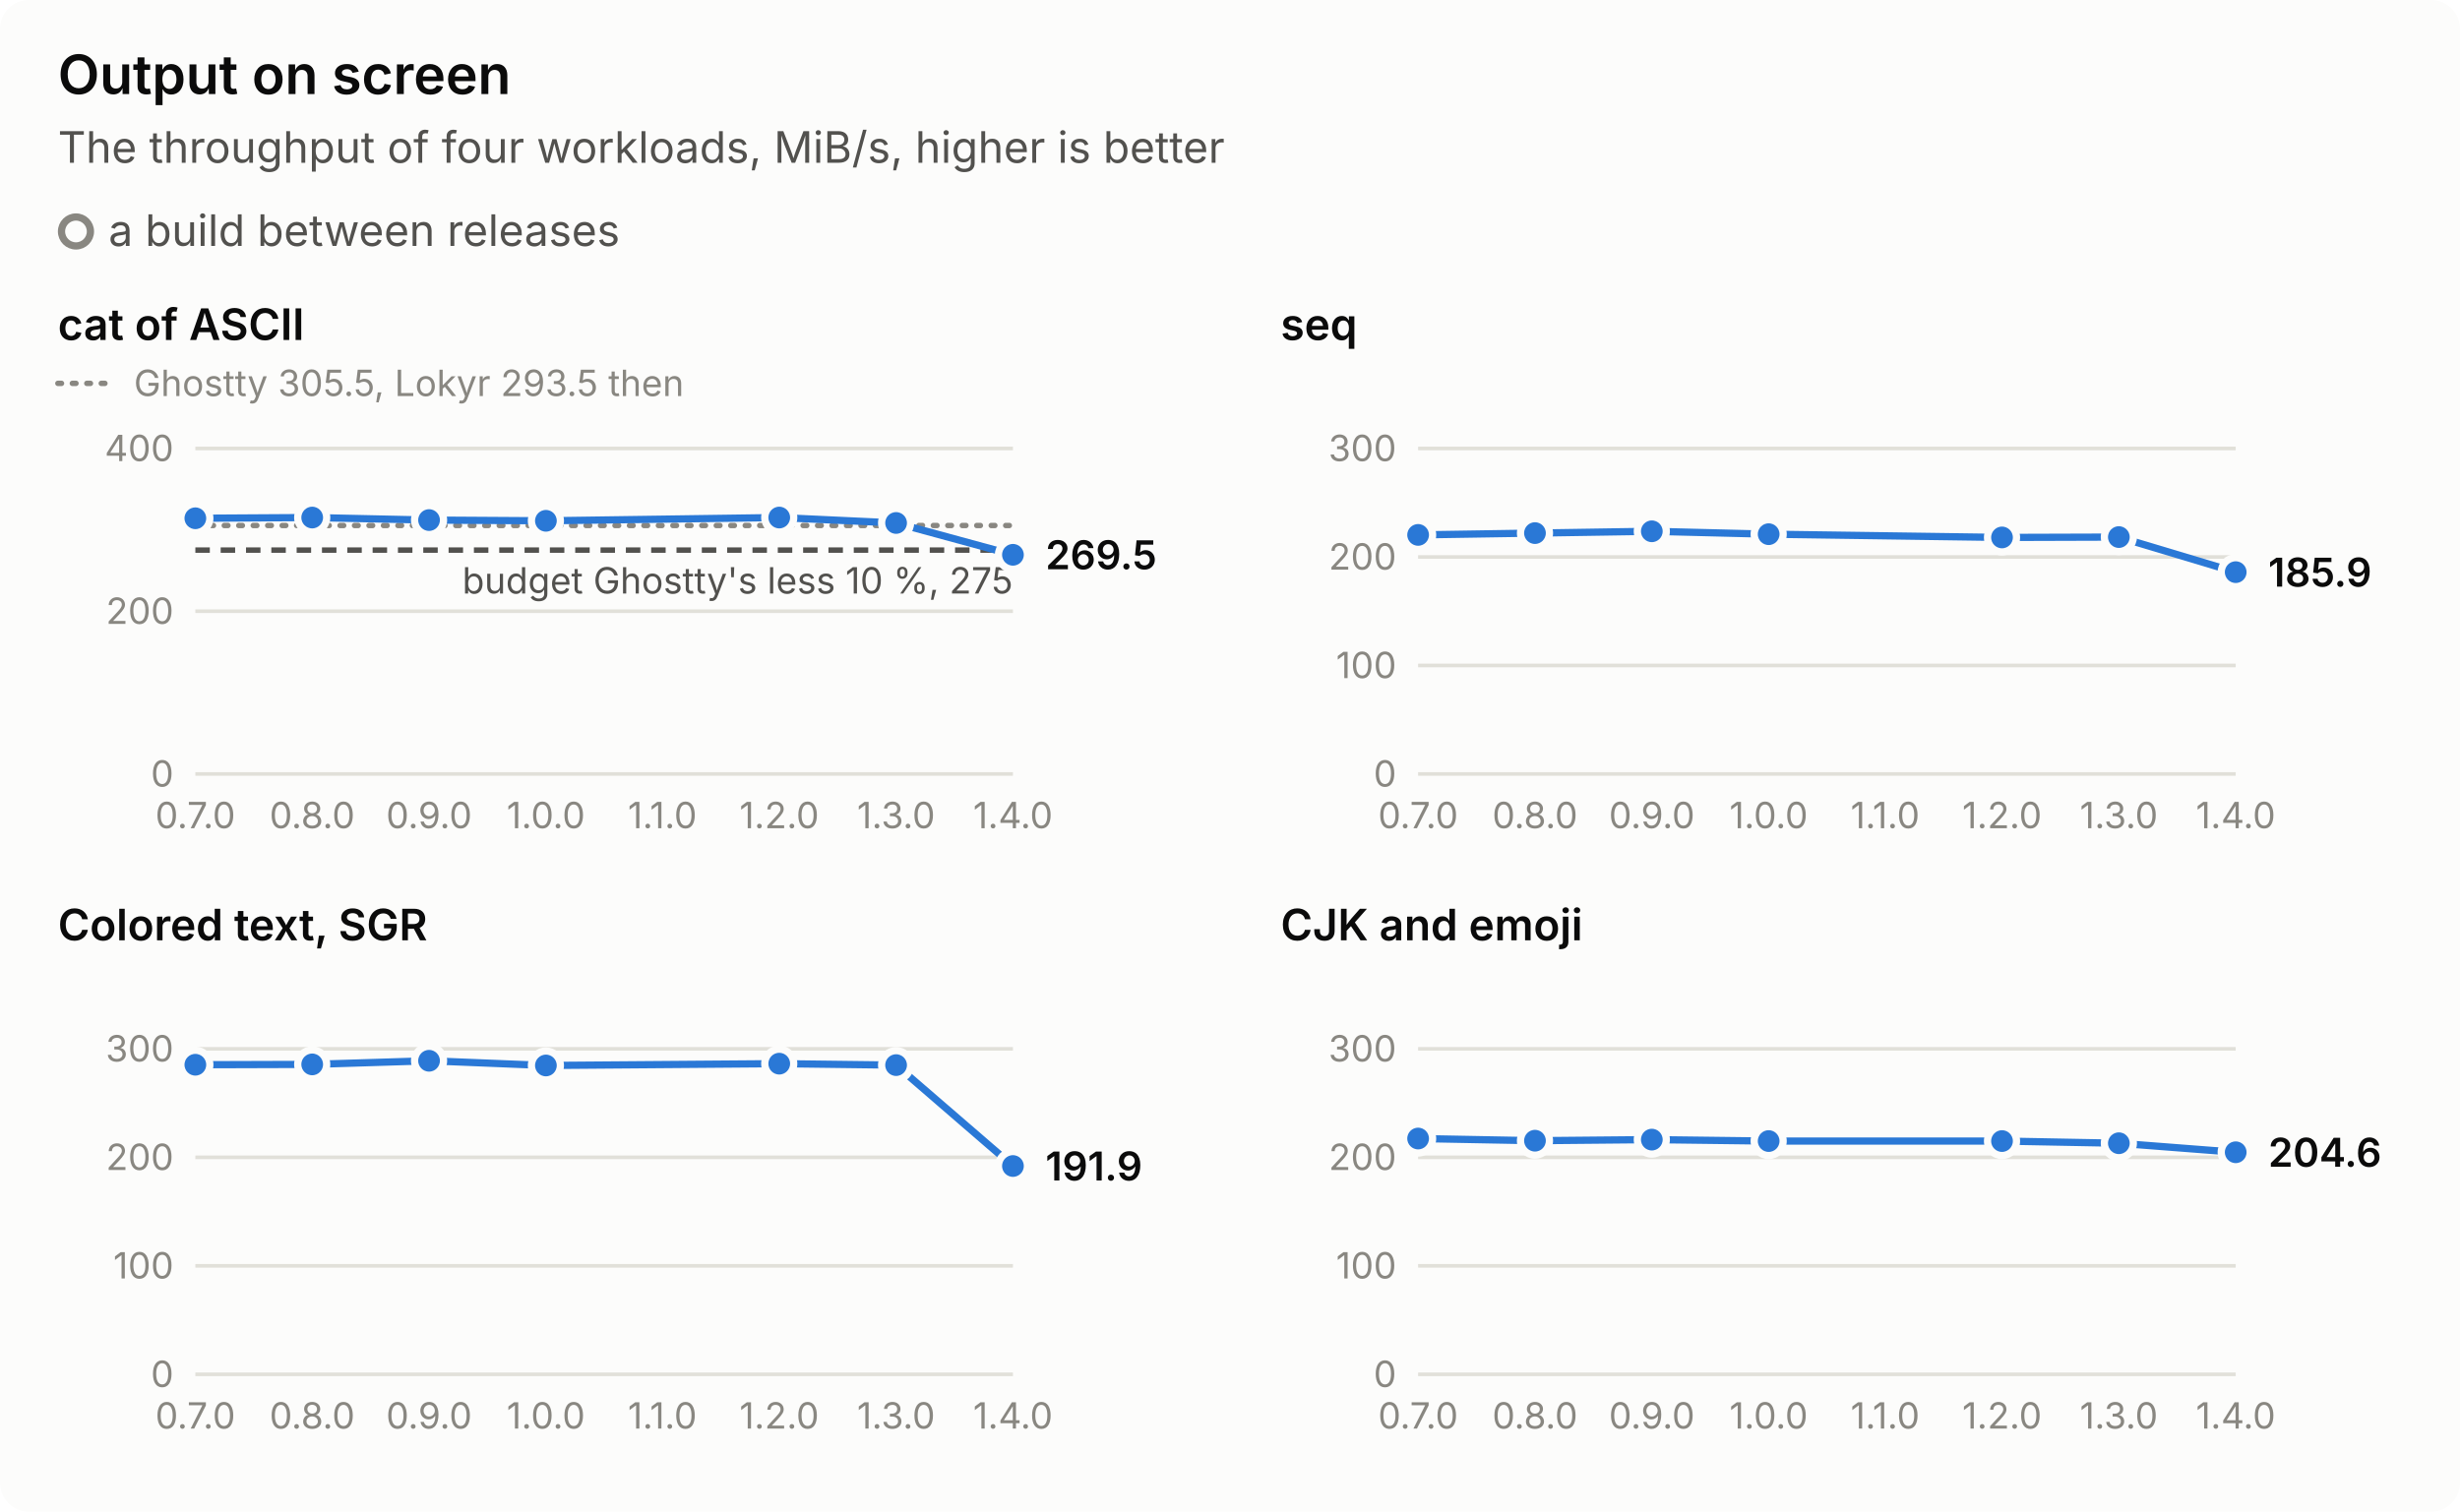
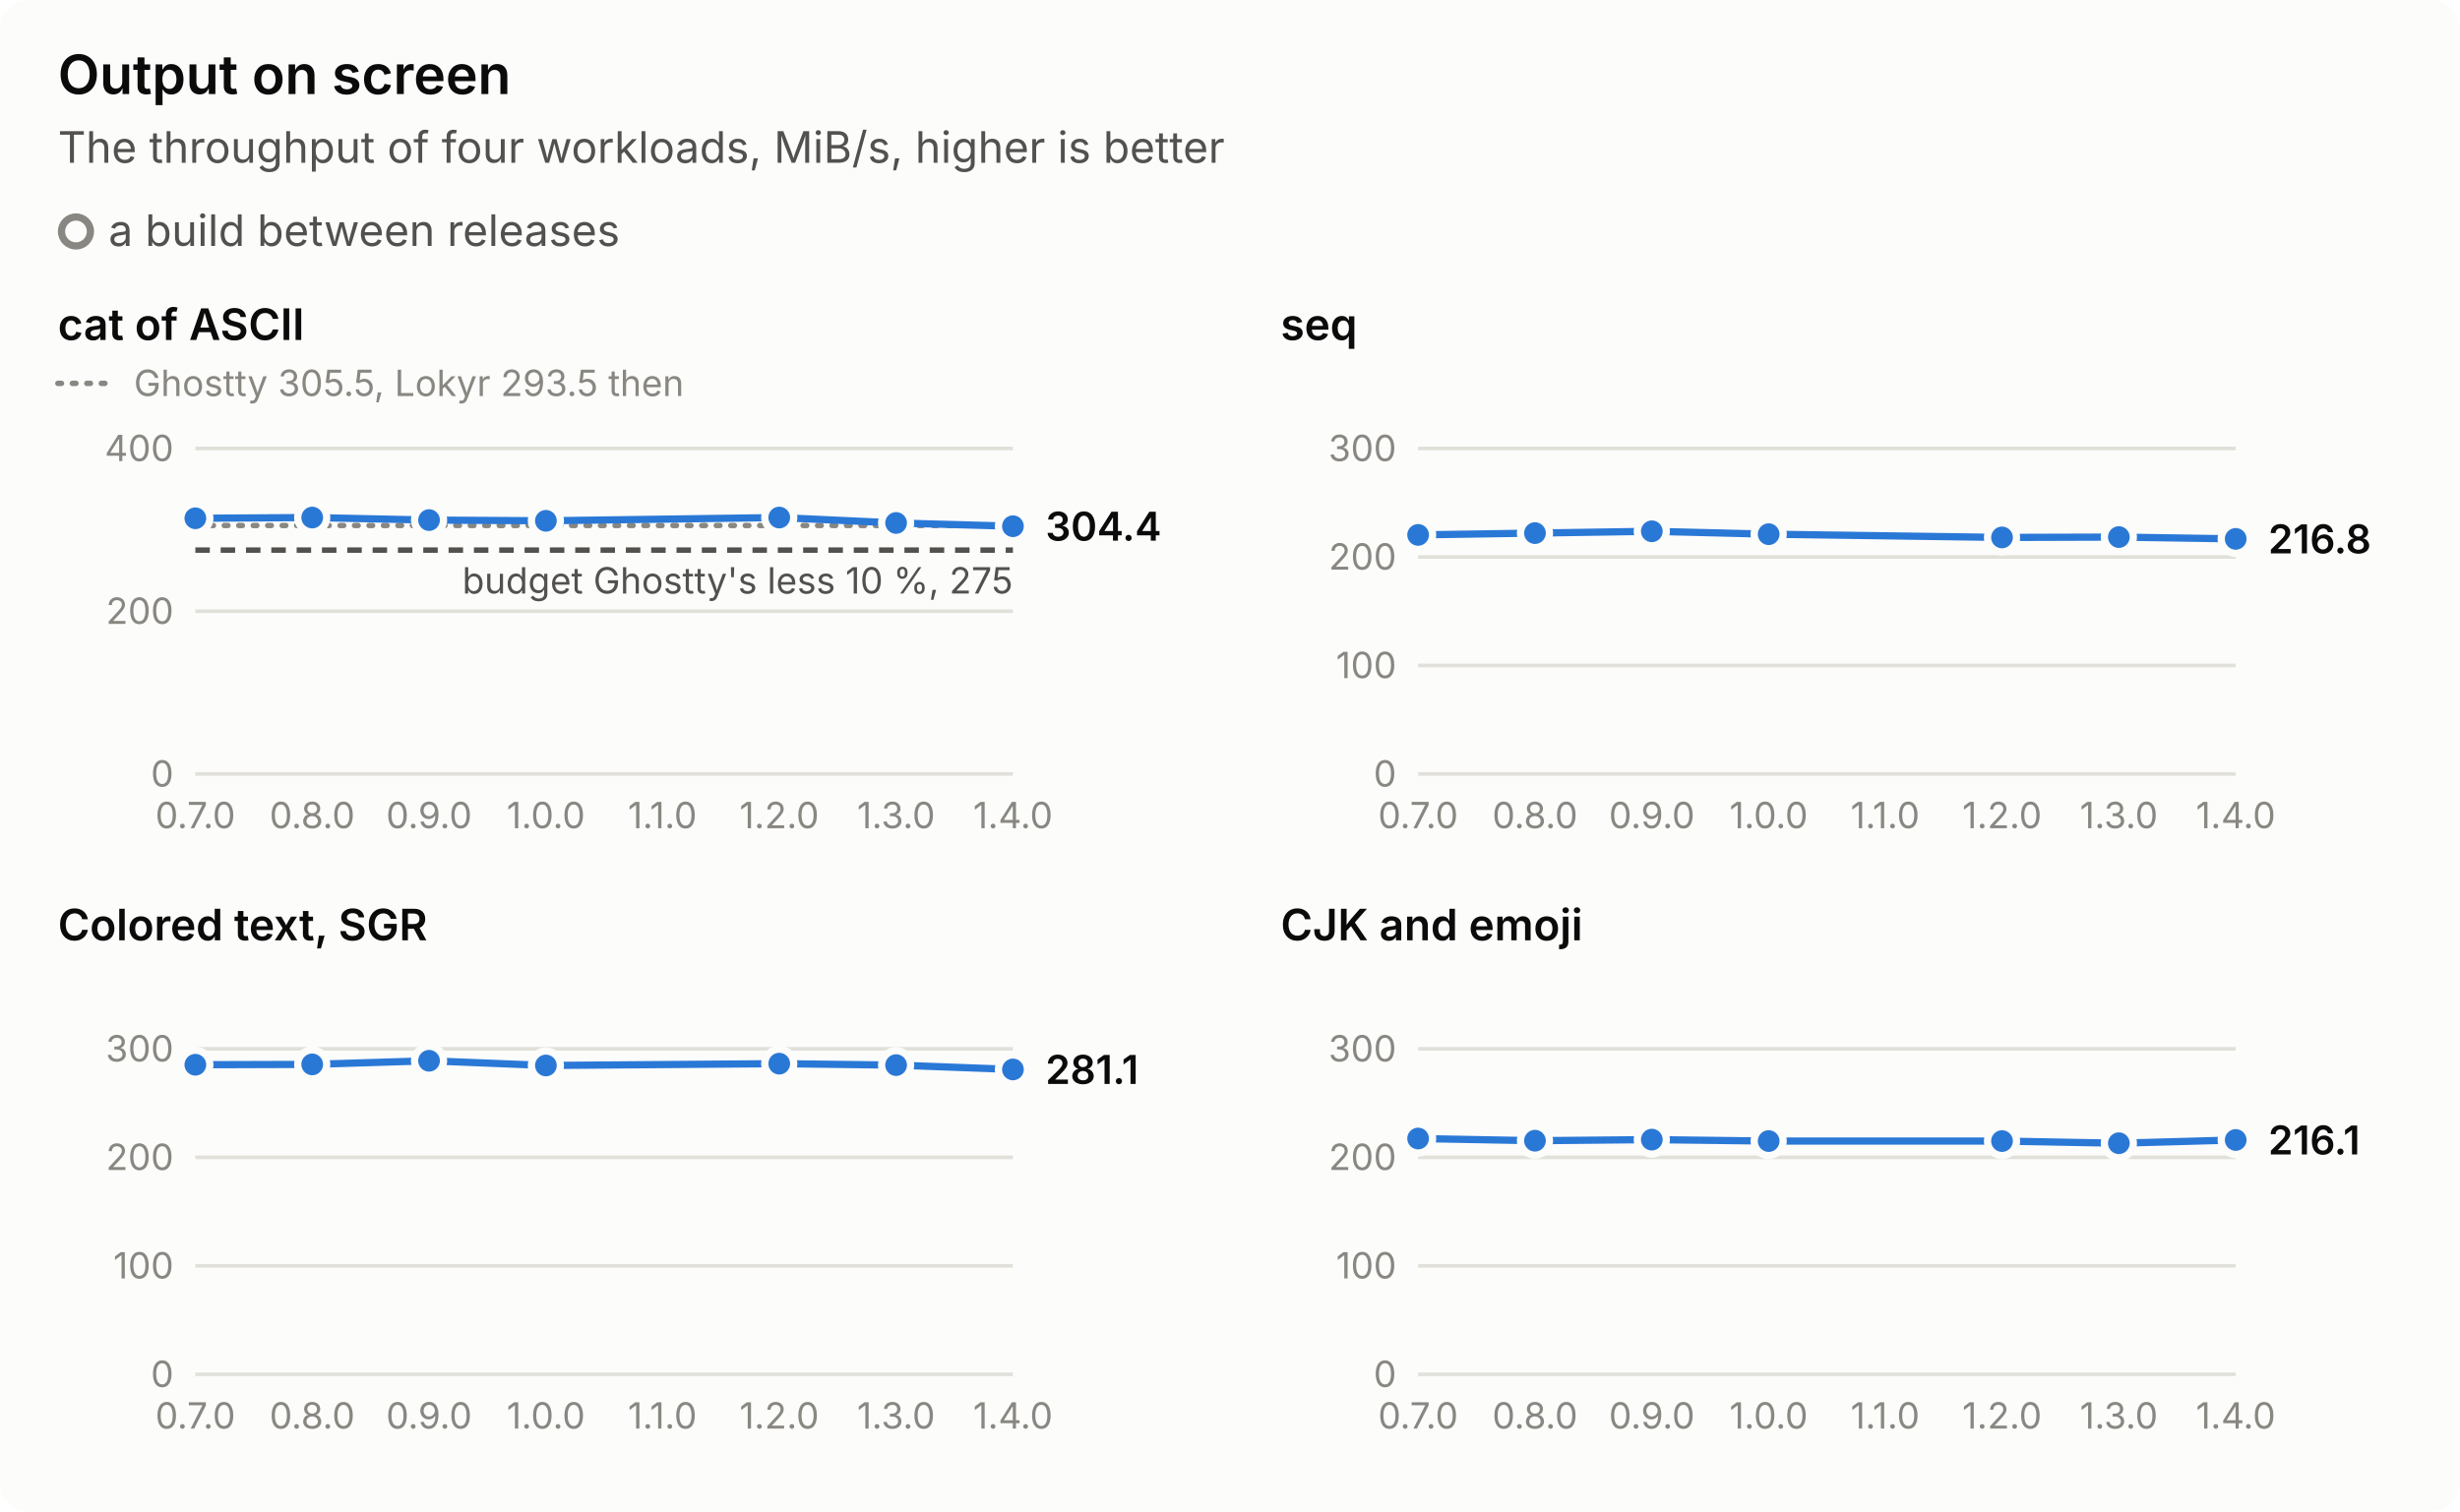
<svg xmlns="http://www.w3.org/2000/svg" class="chart" data-chart="trends" width="680" height="418" viewBox="0 0 680 418" role="img" aria-label="Output on screen">
  <style>
  .chart .surface { fill: #fcfcfb; }
  .chart .primary { fill: #0b0b0b; }
  .chart .secondary { fill: #52514e; }
  .chart .muted { fill: #898781; }
  .chart .grid { stroke: #e1e0d9; }
  .chart .base { stroke: #c3c2b7; }
  .chart .accent { fill: #2a78d6; }
  .chart .context { fill: #898781; }
  .chart .accent-line { stroke: #2a78d6; }
  .chart .context-line { stroke: #898781; }
  .chart .second { fill: #eb6834; }
  .chart .second-line { stroke: #eb6834; }
  .chart .ring { stroke: #fcfcfb; }
  .chart .budget { stroke: #52514e; }
  .chart .column.on { fill: #2a78d6; fill-opacity: 0.08; }
  .chart text { font-family: system-ui, -apple-system, "Segoe UI", sans-serif; }
  .chart .tick { font-variant-numeric: tabular-nums; }
  .chart .column { fill: transparent; }
  .chart.hide-0 .s0, .chart.hide-1 .s1 { display: none; }
  .chart.hide-0 .legend-item[data-series="0"], .chart.hide-1 .legend-item[data-series="1"] { opacity: 0.4; }
  @media (prefers-color-scheme: dark) {
    .chart .surface { fill: #1a1a19; }
    .chart .primary { fill: #f0efec; }
    .chart .secondary { fill: #c3c2b7; }
    .chart .muted { fill: #898781; }
    .chart .grid { stroke: #2c2c2a; }
    .chart .base { stroke: #383835; }
    .chart .accent { fill: #3987e5; }
    .chart .context { fill: #6f6e69; }
    .chart .accent-line { stroke: #3987e5; }
    .chart .context-line { stroke: #6f6e69; }
    .chart .second { fill: #d95926; }
    .chart .second-line { stroke: #d95926; }
    .chart .ring { stroke: #1a1a19; }
    .chart .budget { stroke: #c3c2b7; }
    .chart .column.on { fill: #3987e5; fill-opacity: 0.16; }
  }
  .chart.dark .surface { fill: #1a1a19; }
  .chart.dark .primary { fill: #f0efec; }
  .chart.dark .secondary { fill: #c3c2b7; }
  .chart.dark .muted { fill: #898781; }
  .chart.dark .grid { stroke: #2c2c2a; }
  .chart.dark .base { stroke: #383835; }
  .chart.dark .accent { fill: #3987e5; }
  .chart.dark .context { fill: #6f6e69; }
  .chart.dark .accent-line { stroke: #3987e5; }
  .chart.dark .context-line { stroke: #6f6e69; }
  .chart.dark .second { fill: #d95926; }
  .chart.dark .second-line { stroke: #d95926; }
  .chart.dark .ring { stroke: #1a1a19; }
  .chart.dark .budget { stroke: #c3c2b7; }
  .chart.dark .column.on { fill: #3987e5; fill-opacity: 0.16; }
</style>
  <rect class="surface" width="680" height="418" rx="8" />
  <text class="primary" x="16" y="26" font-size="15" font-weight="600">Output on screen</text>
  <text class="secondary" x="16" y="45" font-size="12">The throughput of four workloads, MiB/s, higher is better</text>
  <circle class="surface context-line" cx="21" cy="64" r="4" stroke-width="2" />
  <text class="secondary" x="30" y="68" font-size="12">a build between releases</text>
  <g class="panel" data-title="cat of ASCII" data-unit="MiB/s" data-digits="1" data-budget="275" data-better="higher">
    <text class="primary" x="16.0" y="94" font-size="12" font-weight="600">cat of ASCII</text>
    <line class="grid" x1="54.0" y1="214.0" x2="280.0" y2="214.0" stroke-width="1" />
    <text class="muted tick" x="48.0" y="217.5" font-size="10" text-anchor="end">0</text>
    <line class="grid" x1="54.0" y1="169.0" x2="280.0" y2="169.0" stroke-width="1" />
    <text class="muted tick" x="48.0" y="172.5" font-size="10" text-anchor="end">200</text>
    <line class="grid" x1="54.0" y1="124.0" x2="280.0" y2="124.0" stroke-width="1" />
    <text class="muted tick" x="48.0" y="127.5" font-size="10" text-anchor="end">400</text>
    <text class="muted" x="54.0" y="229.0" font-size="10" text-anchor="middle">0.7.0</text>
    <text class="muted" x="86.3" y="229.0" font-size="10" text-anchor="middle">0.8.0</text>
    <text class="muted" x="118.6" y="229.0" font-size="10" text-anchor="middle">0.9.0</text>
    <text class="muted" x="150.9" y="229.0" font-size="10" text-anchor="middle">1.0.0</text>
    <text class="muted" x="183.1" y="229.0" font-size="10" text-anchor="middle">1.1.0</text>
    <text class="muted" x="215.4" y="229.0" font-size="10" text-anchor="middle">1.2.0</text>
    <text class="muted" x="247.7" y="229.0" font-size="10" text-anchor="middle">1.3.0</text>
    <text class="muted" x="280.0" y="229.0" font-size="10" text-anchor="middle">1.4.0</text>
    <rect class="column" x="44.0" y="118.0" width="26.1" height="116" data-release="0.7.0" data-index="0" data-report="ab-F3-77.md" />
    <rect class="column" x="70.1" y="118.0" width="32.3" height="116" data-release="0.8.0" data-index="1" data-report="ab-F4-25.md" />
    <rect class="column" x="102.4" y="118.0" width="32.3" height="116" data-release="0.9.0" data-index="2" data-report="ab-F4-42.md" />
    <rect class="column" x="134.7" y="118.0" width="32.3" height="116" data-release="1.0.0" data-index="3" data-report="ab-F3-85.md" />
    <rect class="column" x="167.0" y="118.0" width="32.3" height="116" data-release="1.1.0" data-index="4" data-report="ab-F3b-20.md" />
    <rect class="column" x="199.3" y="118.0" width="32.3" height="116" data-release="1.2.0" data-index="5" data-report="ab-F3b-29.md" />
    <rect class="column" x="231.6" y="118.0" width="32.3" height="116" data-release="1.3.0" data-index="6" data-report="ab-F5a-17.md" />
    <rect class="column" x="263.9" y="118.0" width="26.1" height="116" data-release="1.4.0" data-index="7" data-report="ab-F5a-78.md" />
    <line class="budget" x1="54.0" y1="152.1" x2="280.0" y2="152.1" stroke-width="1.5" stroke-dasharray="4 3" />
    <text class="secondary" x="280.0" y="164.1" font-size="10" text-anchor="end">budget Ghostty's less 10 %, 275</text>
    <line class="context-line s0" x1="54.0" y1="145.3" x2="280.0" y2="145.3" stroke-width="1.5" stroke-dasharray="1 3" stroke-linecap="round" />
    <line class="context-line" x1="16.0" y1="106.0" x2="31.0" y2="106.0" stroke-width="1.5" stroke-dasharray="1 3" stroke-linecap="round" />
    <text class="muted" x="37.0" y="109.5" font-size="10">Ghostty 305.5, Lokyr 293.5 then</text>
    <line class="accent-line s0" x1="54.0" y1="143.3" x2="86.3" y2="143.1" stroke-width="2" stroke-linecap="round" />
    <line class="accent-line s0" x1="86.3" y1="143.1" x2="118.6" y2="143.8" stroke-width="2" stroke-linecap="round" />
    <line class="accent-line s0" x1="118.6" y1="143.8" x2="150.9" y2="144.0" stroke-width="2" stroke-linecap="round" />
    <line class="accent-line s0" x1="150.9" y1="144.0" x2="215.4" y2="143.1" stroke-width="2" stroke-linecap="round" />
    <line class="accent-line s0" x1="215.4" y1="143.1" x2="247.7" y2="144.6" stroke-width="2" stroke-linecap="round" />
-     <line class="accent-line s0" x1="247.7" y1="144.6" x2="280.0" y2="153.4" stroke-width="2" stroke-linecap="round" />
+     <line class="accent-line s0" x1="247.7" y1="144.6" x2="280.0" y2="145.5" stroke-width="2" stroke-linecap="round" />
    <circle class="accent ring s0" cx="54.0" cy="143.3" r="4" stroke-width="2" data-release="0.7.0" data-series="0" data-value="314.3" />
    <circle class="accent ring s0" cx="86.3" cy="143.1" r="4" stroke-width="2" data-release="0.8.0" data-series="0" data-value="315" />
    <circle class="accent ring s0" cx="118.6" cy="143.8" r="4" stroke-width="2" data-release="0.9.0" data-series="0" data-value="311.9" />
    <circle class="accent ring s0" cx="150.9" cy="144.0" r="4" stroke-width="2" data-release="1.0.0" data-series="0" data-value="310.9" />
    <circle class="accent ring s0" cx="215.4" cy="143.1" r="4" stroke-width="2" data-release="1.2.0" data-series="0" data-value="314.9" />
    <circle class="accent ring s0" cx="247.7" cy="144.6" r="4" stroke-width="2" data-release="1.3.0" data-series="0" data-value="308.6" />
-     <circle class="accent ring s0" cx="280.0" cy="153.4" r="4" stroke-width="2" data-release="1.4.0" data-series="0" data-value="269.5" />
-     <text class="primary tick s0" x="289.0" y="157.4" font-size="11" font-weight="600">269.5</text>
+     <circle class="accent ring s0" cx="280.0" cy="145.5" r="4" stroke-width="2" data-release="1.4.0" data-series="0" data-value="304.4" />
+     <text class="primary tick s0" x="289.0" y="149.5" font-size="11" font-weight="600">304.4</text>
  </g>
  <g class="panel" data-title="seq" data-unit="MiB/s" data-digits="1">
    <text class="primary" x="354.0" y="94" font-size="12" font-weight="600">seq</text>
    <line class="grid" x1="392.0" y1="214.0" x2="618.0" y2="214.0" stroke-width="1" />
    <text class="muted tick" x="386.0" y="217.5" font-size="10" text-anchor="end">0</text>
    <line class="grid" x1="392.0" y1="184.0" x2="618.0" y2="184.0" stroke-width="1" />
    <text class="muted tick" x="386.0" y="187.5" font-size="10" text-anchor="end">100</text>
    <line class="grid" x1="392.0" y1="154.0" x2="618.0" y2="154.0" stroke-width="1" />
    <text class="muted tick" x="386.0" y="157.5" font-size="10" text-anchor="end">200</text>
    <line class="grid" x1="392.0" y1="124.0" x2="618.0" y2="124.0" stroke-width="1" />
    <text class="muted tick" x="386.0" y="127.5" font-size="10" text-anchor="end">300</text>
    <text class="muted" x="392.0" y="229.0" font-size="10" text-anchor="middle">0.7.0</text>
    <text class="muted" x="424.3" y="229.0" font-size="10" text-anchor="middle">0.8.0</text>
    <text class="muted" x="456.6" y="229.0" font-size="10" text-anchor="middle">0.9.0</text>
    <text class="muted" x="488.9" y="229.0" font-size="10" text-anchor="middle">1.0.0</text>
    <text class="muted" x="521.1" y="229.0" font-size="10" text-anchor="middle">1.1.0</text>
    <text class="muted" x="553.4" y="229.0" font-size="10" text-anchor="middle">1.2.0</text>
    <text class="muted" x="585.7" y="229.0" font-size="10" text-anchor="middle">1.3.0</text>
    <text class="muted" x="618.0" y="229.0" font-size="10" text-anchor="middle">1.4.0</text>
    <rect class="column" x="382.0" y="118.0" width="26.1" height="116" data-release="0.7.0" data-index="0" data-report="ab-F3-77.md" />
    <rect class="column" x="408.1" y="118.0" width="32.3" height="116" data-release="0.8.0" data-index="1" data-report="ab-F4-25.md" />
    <rect class="column" x="440.4" y="118.0" width="32.3" height="116" data-release="0.9.0" data-index="2" data-report="ab-F4-42.md" />
    <rect class="column" x="472.7" y="118.0" width="32.3" height="116" data-release="1.0.0" data-index="3" data-report="ab-F3-85.md" />
    <rect class="column" x="505.0" y="118.0" width="32.3" height="116" data-release="1.1.0" data-index="4" data-report="ab-F3b-20.md" />
    <rect class="column" x="537.3" y="118.0" width="32.3" height="116" data-release="1.2.0" data-index="5" data-report="ab-F3b-29.md" />
    <rect class="column" x="569.6" y="118.0" width="32.3" height="116" data-release="1.3.0" data-index="6" data-report="ab-F5a-17.md" />
    <rect class="column" x="601.9" y="118.0" width="26.1" height="116" data-release="1.4.0" data-index="7" data-report="ab-F5a-78.md" />
    <line class="accent-line s0" x1="392.0" y1="147.9" x2="424.3" y2="147.4" stroke-width="2" stroke-linecap="round" />
    <line class="accent-line s0" x1="424.3" y1="147.4" x2="456.6" y2="146.9" stroke-width="2" stroke-linecap="round" />
    <line class="accent-line s0" x1="456.6" y1="146.9" x2="488.9" y2="147.7" stroke-width="2" stroke-linecap="round" />
    <line class="accent-line s0" x1="488.9" y1="147.7" x2="553.4" y2="148.6" stroke-width="2" stroke-linecap="round" />
    <line class="accent-line s0" x1="553.4" y1="148.6" x2="585.7" y2="148.5" stroke-width="2" stroke-linecap="round" />
-     <line class="accent-line s0" x1="585.7" y1="148.5" x2="618.0" y2="158.2" stroke-width="2" stroke-linecap="round" />
+     <line class="accent-line s0" x1="585.7" y1="148.5" x2="618.0" y2="149.0" stroke-width="2" stroke-linecap="round" />
    <circle class="accent ring s0" cx="392.0" cy="147.9" r="4" stroke-width="2" data-release="0.7.0" data-series="0" data-value="220.3" />
    <circle class="accent ring s0" cx="424.3" cy="147.4" r="4" stroke-width="2" data-release="0.8.0" data-series="0" data-value="222.1" />
    <circle class="accent ring s0" cx="456.6" cy="146.9" r="4" stroke-width="2" data-release="0.9.0" data-series="0" data-value="223.8" />
    <circle class="accent ring s0" cx="488.9" cy="147.7" r="4" stroke-width="2" data-release="1.0.0" data-series="0" data-value="220.9" />
    <circle class="accent ring s0" cx="553.4" cy="148.6" r="4" stroke-width="2" data-release="1.2.0" data-series="0" data-value="217.9" />
    <circle class="accent ring s0" cx="585.7" cy="148.5" r="4" stroke-width="2" data-release="1.3.0" data-series="0" data-value="218.3" />
-     <circle class="accent ring s0" cx="618.0" cy="158.2" r="4" stroke-width="2" data-release="1.4.0" data-series="0" data-value="185.9" />
-     <text class="primary tick s0" x="627.0" y="162.2" font-size="11" font-weight="600">185.9</text>
+     <circle class="accent ring s0" cx="618.0" cy="149.0" r="4" stroke-width="2" data-release="1.4.0" data-series="0" data-value="216.8" />
+     <text class="primary tick s0" x="627.0" y="153.0" font-size="11" font-weight="600">216.8</text>
  </g>
  <g class="panel" data-title="Colored text, SGR" data-unit="MiB/s" data-digits="1">
    <text class="primary" x="16.0" y="260" font-size="12" font-weight="600">Colored text, SGR</text>
    <line class="grid" x1="54.0" y1="380.0" x2="280.0" y2="380.0" stroke-width="1" />
    <text class="muted tick" x="48.0" y="383.5" font-size="10" text-anchor="end">0</text>
    <line class="grid" x1="54.0" y1="350.0" x2="280.0" y2="350.0" stroke-width="1" />
    <text class="muted tick" x="48.0" y="353.5" font-size="10" text-anchor="end">100</text>
    <line class="grid" x1="54.0" y1="320.0" x2="280.0" y2="320.0" stroke-width="1" />
    <text class="muted tick" x="48.0" y="323.5" font-size="10" text-anchor="end">200</text>
    <line class="grid" x1="54.0" y1="290.0" x2="280.0" y2="290.0" stroke-width="1" />
    <text class="muted tick" x="48.0" y="293.5" font-size="10" text-anchor="end">300</text>
    <text class="muted" x="54.0" y="395.0" font-size="10" text-anchor="middle">0.7.0</text>
    <text class="muted" x="86.3" y="395.0" font-size="10" text-anchor="middle">0.8.0</text>
    <text class="muted" x="118.6" y="395.0" font-size="10" text-anchor="middle">0.9.0</text>
    <text class="muted" x="150.9" y="395.0" font-size="10" text-anchor="middle">1.0.0</text>
    <text class="muted" x="183.1" y="395.0" font-size="10" text-anchor="middle">1.1.0</text>
    <text class="muted" x="215.4" y="395.0" font-size="10" text-anchor="middle">1.2.0</text>
    <text class="muted" x="247.7" y="395.0" font-size="10" text-anchor="middle">1.3.0</text>
    <text class="muted" x="280.0" y="395.0" font-size="10" text-anchor="middle">1.4.0</text>
    <rect class="column" x="44.0" y="284.0" width="26.1" height="116" data-release="0.7.0" data-index="0" data-report="ab-F3-77.md" />
    <rect class="column" x="70.1" y="284.0" width="32.3" height="116" data-release="0.8.0" data-index="1" data-report="ab-F4-25.md" />
    <rect class="column" x="102.4" y="284.0" width="32.3" height="116" data-release="0.9.0" data-index="2" data-report="ab-F4-42.md" />
    <rect class="column" x="134.7" y="284.0" width="32.3" height="116" data-release="1.0.0" data-index="3" data-report="ab-F3-85.md" />
    <rect class="column" x="167.0" y="284.0" width="32.3" height="116" data-release="1.1.0" data-index="4" data-report="ab-F3b-20.md" />
    <rect class="column" x="199.3" y="284.0" width="32.3" height="116" data-release="1.2.0" data-index="5" data-report="ab-F3b-29.md" />
    <rect class="column" x="231.6" y="284.0" width="32.3" height="116" data-release="1.3.0" data-index="6" data-report="ab-F5a-17.md" />
    <rect class="column" x="263.9" y="284.0" width="26.1" height="116" data-release="1.4.0" data-index="7" data-report="ab-F5a-78.md" />
    <line class="accent-line s0" x1="54.0" y1="294.4" x2="86.3" y2="294.3" stroke-width="2" stroke-linecap="round" />
    <line class="accent-line s0" x1="86.3" y1="294.3" x2="118.6" y2="293.3" stroke-width="2" stroke-linecap="round" />
    <line class="accent-line s0" x1="118.6" y1="293.3" x2="150.9" y2="294.6" stroke-width="2" stroke-linecap="round" />
    <line class="accent-line s0" x1="150.9" y1="294.6" x2="215.4" y2="294.1" stroke-width="2" stroke-linecap="round" />
    <line class="accent-line s0" x1="215.4" y1="294.1" x2="247.7" y2="294.5" stroke-width="2" stroke-linecap="round" />
-     <line class="accent-line s0" x1="247.7" y1="294.5" x2="280.0" y2="322.4" stroke-width="2" stroke-linecap="round" />
+     <line class="accent-line s0" x1="247.7" y1="294.5" x2="280.0" y2="295.7" stroke-width="2" stroke-linecap="round" />
    <circle class="accent ring s0" cx="54.0" cy="294.4" r="4" stroke-width="2" data-release="0.7.0" data-series="0" data-value="285.5" />
    <circle class="accent ring s0" cx="86.3" cy="294.3" r="4" stroke-width="2" data-release="0.8.0" data-series="0" data-value="285.6" />
    <circle class="accent ring s0" cx="118.6" cy="293.3" r="4" stroke-width="2" data-release="0.9.0" data-series="0" data-value="288.9" />
    <circle class="accent ring s0" cx="150.9" cy="294.6" r="4" stroke-width="2" data-release="1.0.0" data-series="0" data-value="284.7" />
    <circle class="accent ring s0" cx="215.4" cy="294.1" r="4" stroke-width="2" data-release="1.2.0" data-series="0" data-value="286.3" />
    <circle class="accent ring s0" cx="247.7" cy="294.5" r="4" stroke-width="2" data-release="1.3.0" data-series="0" data-value="285.15" />
-     <circle class="accent ring s0" cx="280.0" cy="322.4" r="4" stroke-width="2" data-release="1.4.0" data-series="0" data-value="191.9" />
-     <text class="primary tick s0" x="289.0" y="326.4" font-size="11" font-weight="600">191.9</text>
+     <circle class="accent ring s0" cx="280.0" cy="295.7" r="4" stroke-width="2" data-release="1.4.0" data-series="0" data-value="281.1" />
+     <text class="primary tick s0" x="289.0" y="299.7" font-size="11" font-weight="600">281.1</text>
  </g>
  <g class="panel" data-title="CJK and emoji" data-unit="MiB/s" data-digits="1">
    <text class="primary" x="354.0" y="260" font-size="12" font-weight="600">CJK and emoji</text>
    <line class="grid" x1="392.0" y1="380.0" x2="618.0" y2="380.0" stroke-width="1" />
    <text class="muted tick" x="386.0" y="383.5" font-size="10" text-anchor="end">0</text>
    <line class="grid" x1="392.0" y1="350.0" x2="618.0" y2="350.0" stroke-width="1" />
    <text class="muted tick" x="386.0" y="353.5" font-size="10" text-anchor="end">100</text>
    <line class="grid" x1="392.0" y1="320.0" x2="618.0" y2="320.0" stroke-width="1" />
    <text class="muted tick" x="386.0" y="323.5" font-size="10" text-anchor="end">200</text>
    <line class="grid" x1="392.0" y1="290.0" x2="618.0" y2="290.0" stroke-width="1" />
    <text class="muted tick" x="386.0" y="293.5" font-size="10" text-anchor="end">300</text>
    <text class="muted" x="392.0" y="395.0" font-size="10" text-anchor="middle">0.7.0</text>
    <text class="muted" x="424.3" y="395.0" font-size="10" text-anchor="middle">0.8.0</text>
    <text class="muted" x="456.6" y="395.0" font-size="10" text-anchor="middle">0.9.0</text>
    <text class="muted" x="488.9" y="395.0" font-size="10" text-anchor="middle">1.0.0</text>
    <text class="muted" x="521.1" y="395.0" font-size="10" text-anchor="middle">1.1.0</text>
    <text class="muted" x="553.4" y="395.0" font-size="10" text-anchor="middle">1.2.0</text>
    <text class="muted" x="585.7" y="395.0" font-size="10" text-anchor="middle">1.3.0</text>
    <text class="muted" x="618.0" y="395.0" font-size="10" text-anchor="middle">1.4.0</text>
    <rect class="column" x="382.0" y="284.0" width="26.1" height="116" data-release="0.7.0" data-index="0" data-report="ab-F3-77.md" />
    <rect class="column" x="408.1" y="284.0" width="32.3" height="116" data-release="0.8.0" data-index="1" data-report="ab-F4-25.md" />
    <rect class="column" x="440.4" y="284.0" width="32.3" height="116" data-release="0.9.0" data-index="2" data-report="ab-F4-42.md" />
    <rect class="column" x="472.7" y="284.0" width="32.3" height="116" data-release="1.0.0" data-index="3" data-report="ab-F3-85.md" />
    <rect class="column" x="505.0" y="284.0" width="32.3" height="116" data-release="1.1.0" data-index="4" data-report="ab-F3b-20.md" />
    <rect class="column" x="537.3" y="284.0" width="32.3" height="116" data-release="1.2.0" data-index="5" data-report="ab-F3b-29.md" />
    <rect class="column" x="569.6" y="284.0" width="32.3" height="116" data-release="1.3.0" data-index="6" data-report="ab-F5a-17.md" />
    <rect class="column" x="601.9" y="284.0" width="26.1" height="116" data-release="1.4.0" data-index="7" data-report="ab-F5a-78.md" />
    <line class="accent-line s0" x1="392.0" y1="314.8" x2="424.3" y2="315.4" stroke-width="2" stroke-linecap="round" />
    <line class="accent-line s0" x1="424.3" y1="315.4" x2="456.6" y2="315.1" stroke-width="2" stroke-linecap="round" />
    <line class="accent-line s0" x1="456.6" y1="315.1" x2="488.9" y2="315.5" stroke-width="2" stroke-linecap="round" />
    <line class="accent-line s0" x1="488.9" y1="315.5" x2="553.4" y2="315.5" stroke-width="2" stroke-linecap="round" />
    <line class="accent-line s0" x1="553.4" y1="315.5" x2="585.7" y2="316.1" stroke-width="2" stroke-linecap="round" />
-     <line class="accent-line s0" x1="585.7" y1="316.1" x2="618.0" y2="318.6" stroke-width="2" stroke-linecap="round" />
+     <line class="accent-line s0" x1="585.7" y1="316.1" x2="618.0" y2="315.2" stroke-width="2" stroke-linecap="round" />
    <circle class="accent ring s0" cx="392.0" cy="314.8" r="4" stroke-width="2" data-release="0.7.0" data-series="0" data-value="217.4" />
    <circle class="accent ring s0" cx="424.3" cy="315.4" r="4" stroke-width="2" data-release="0.8.0" data-series="0" data-value="215.3" />
    <circle class="accent ring s0" cx="456.6" cy="315.1" r="4" stroke-width="2" data-release="0.9.0" data-series="0" data-value="216.5" />
    <circle class="accent ring s0" cx="488.9" cy="315.5" r="4" stroke-width="2" data-release="1.0.0" data-series="0" data-value="214.9" />
    <circle class="accent ring s0" cx="553.4" cy="315.5" r="4" stroke-width="2" data-release="1.2.0" data-series="0" data-value="214.9" />
    <circle class="accent ring s0" cx="585.7" cy="316.1" r="4" stroke-width="2" data-release="1.3.0" data-series="0" data-value="213.15" />
-     <circle class="accent ring s0" cx="618.0" cy="318.6" r="4" stroke-width="2" data-release="1.4.0" data-series="0" data-value="204.6" />
-     <text class="primary tick s0" x="627.0" y="322.6" font-size="11" font-weight="600">204.6</text>
+     <circle class="accent ring s0" cx="618.0" cy="315.2" r="4" stroke-width="2" data-release="1.4.0" data-series="0" data-value="216.1" />
+     <text class="primary tick s0" x="627.0" y="319.2" font-size="11" font-weight="600">216.1</text>
  </g>
</svg>
